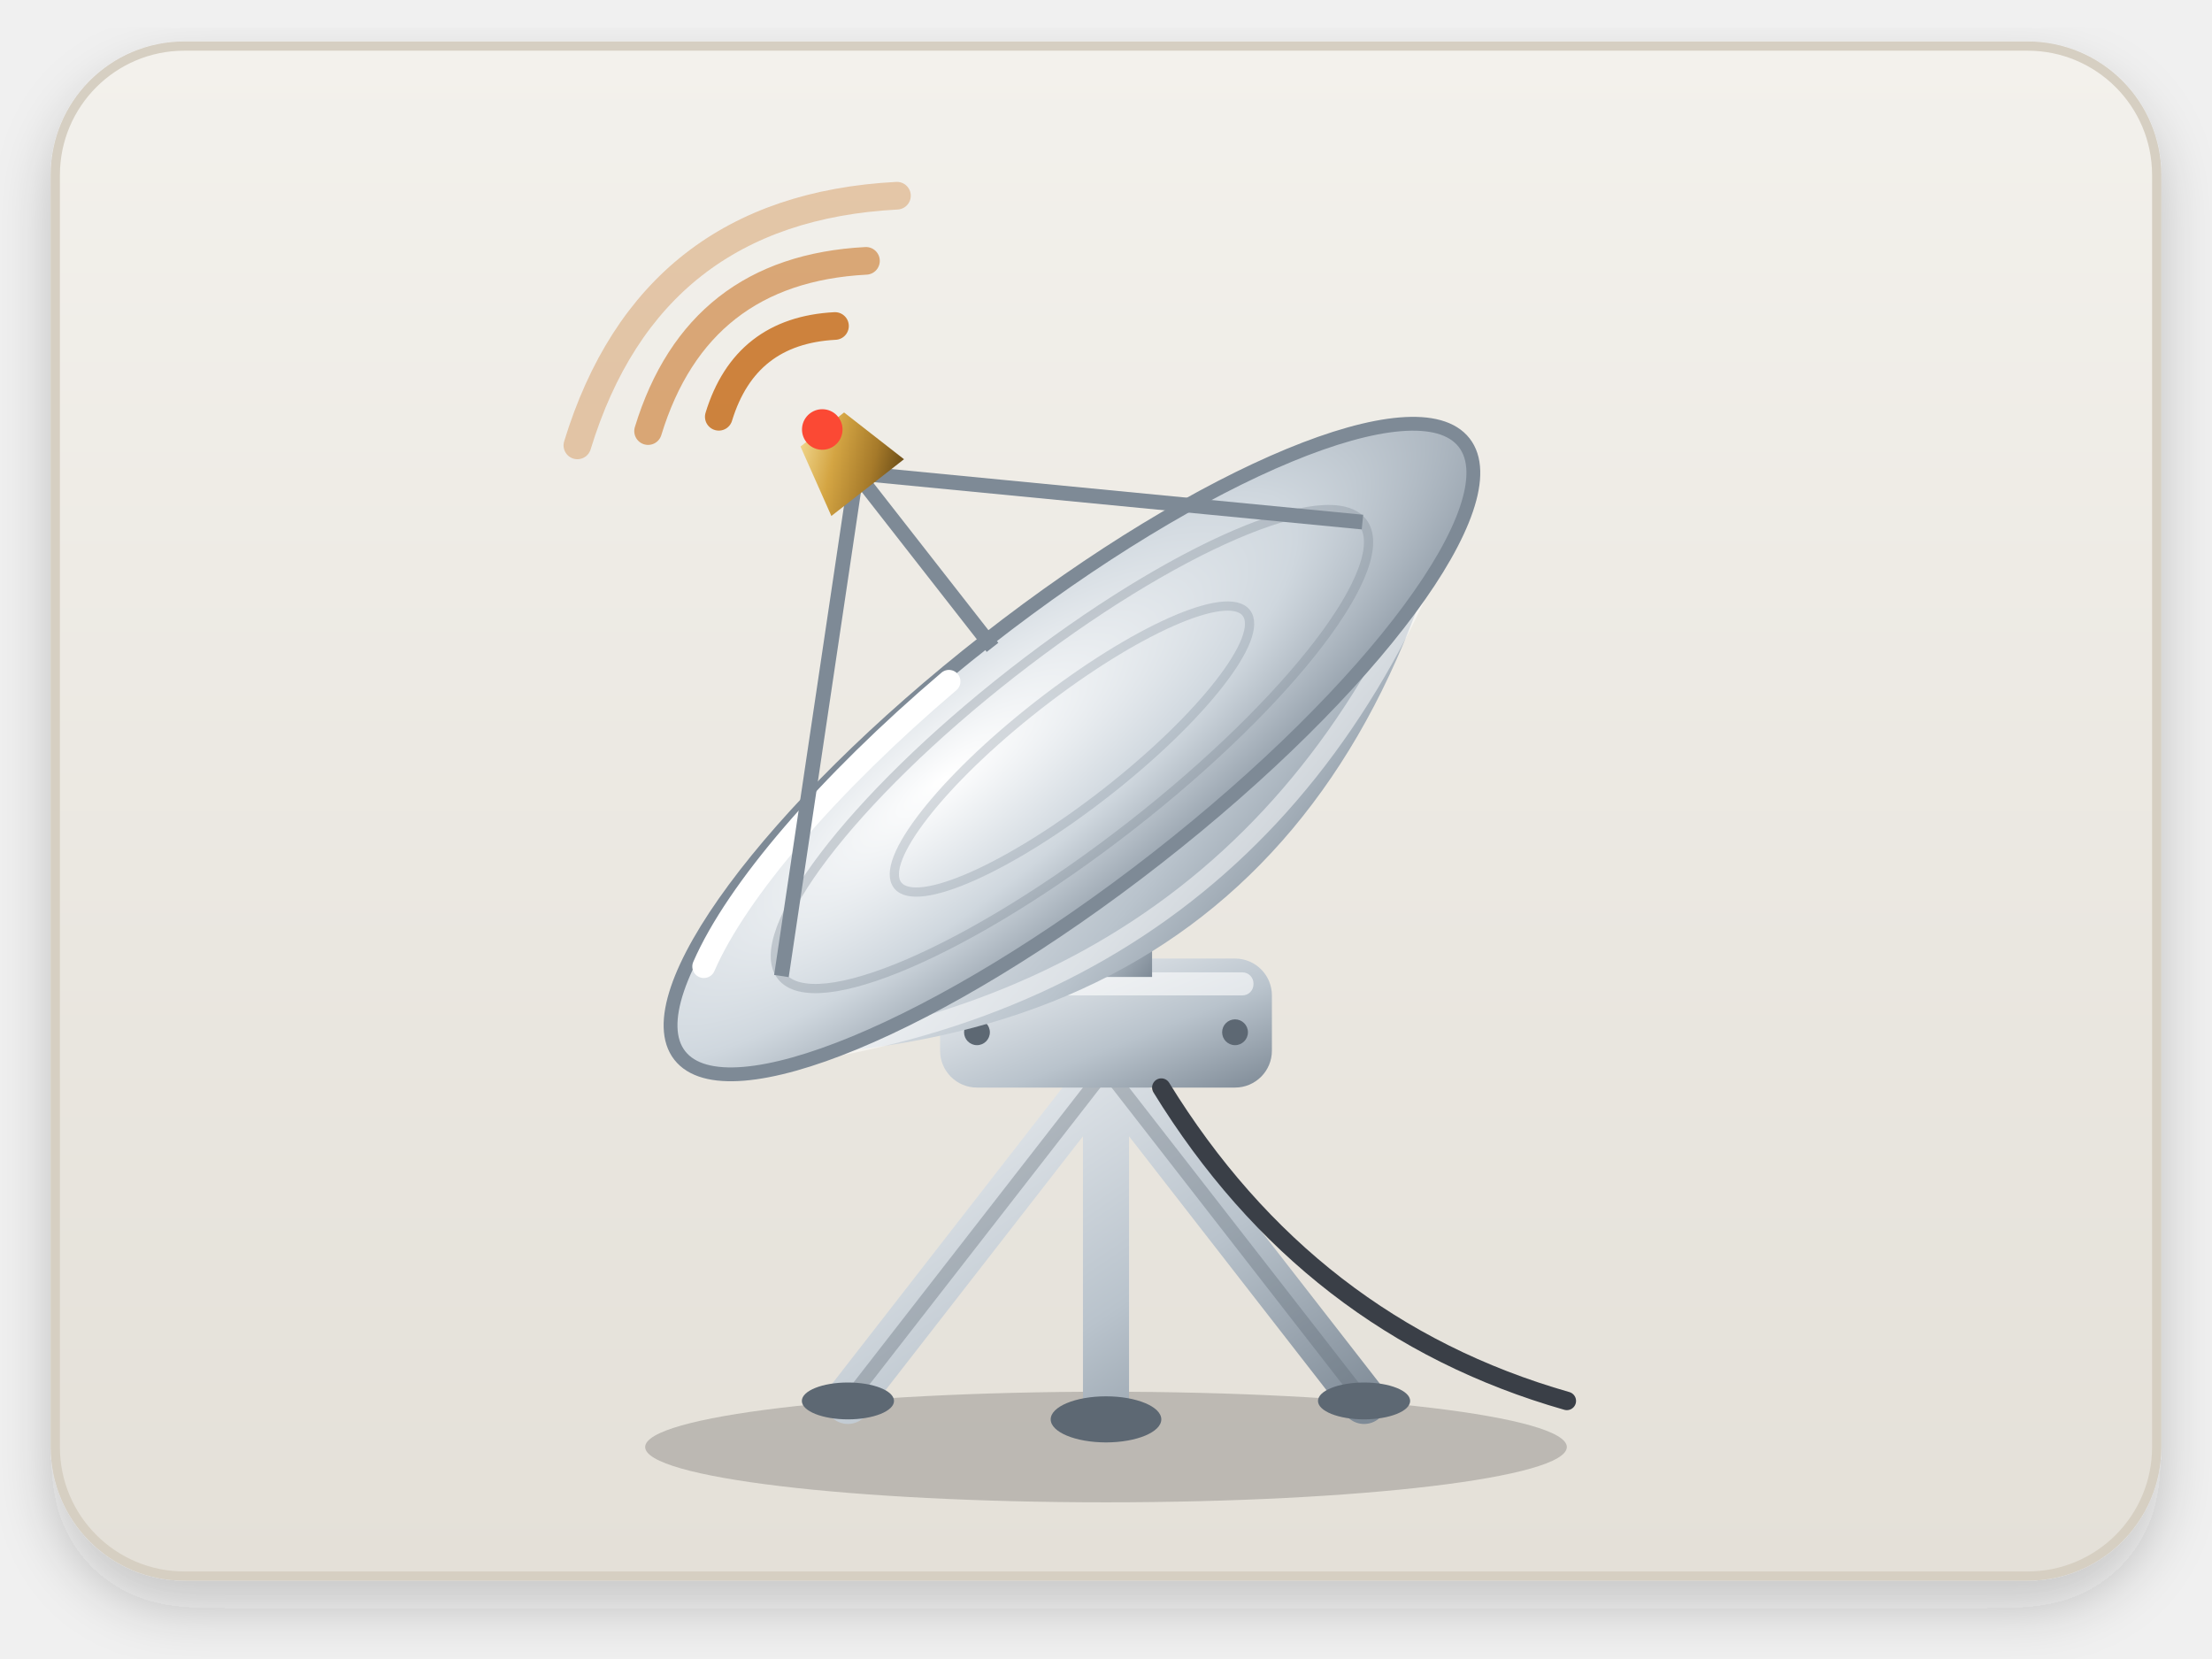
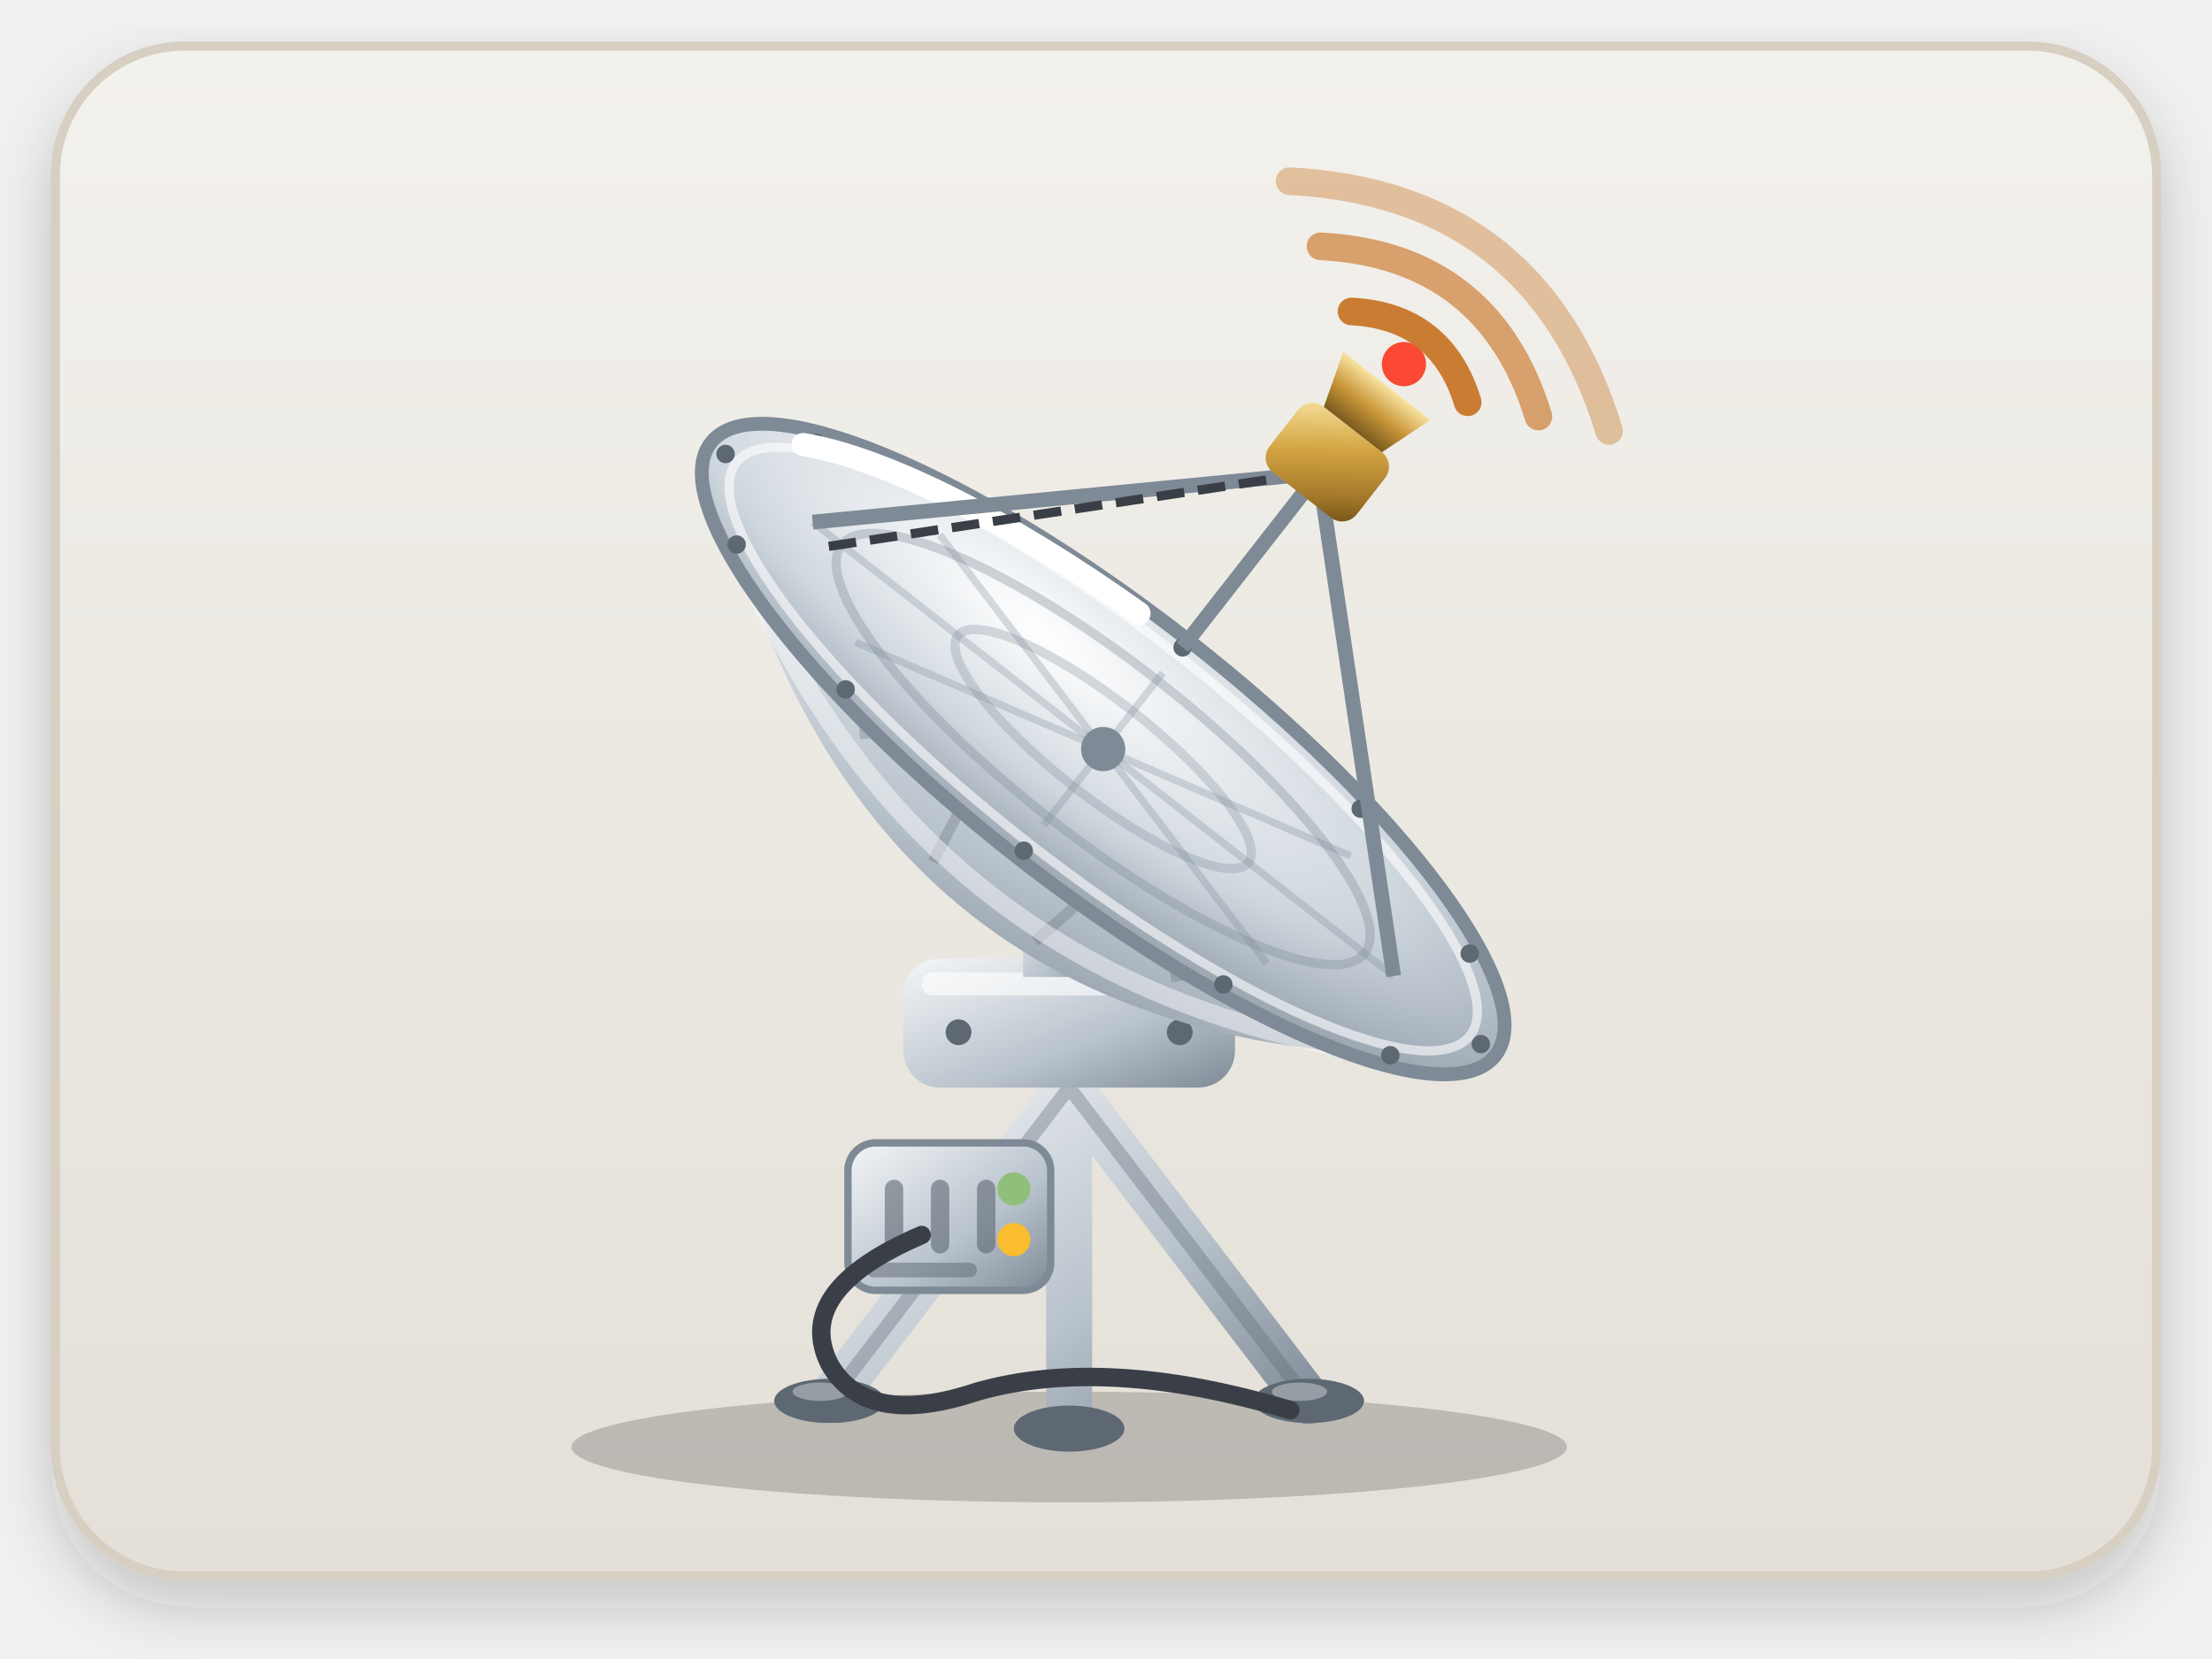
- <svg xmlns="http://www.w3.org/2000/svg" viewBox="0 0 240 180" width="240" height="180" role="img" aria-label="frame: a satellite dish on a tripod, sending signal waves">
+ <svg xmlns="http://www.w3.org/2000/svg" viewBox="0 0 240 180" width="240" height="180" role="img" aria-label="frame: a satellite dish on a tripod, turned up and right, sending signal waves">
  <defs>
    <linearGradient id="frame-dish-light-brass" x1="0" y1="0" x2="1" y2="1">
      <stop offset="0" stop-color="#f8e3a0" />
      <stop offset=".4" stop-color="#d4a543" />
      <stop offset=".75" stop-color="#a67a2a" />
      <stop offset="1" stop-color="#6e4f18" />
    </linearGradient>
    <linearGradient id="frame-dish-light-brassv" x1="0" y1="0" x2="0" y2="1">
      <stop offset="0" stop-color="#f8e3a0" />
      <stop offset=".5" stop-color="#c9973a" />
      <stop offset="1" stop-color="#7a5a1e" />
    </linearGradient>
    <linearGradient id="frame-dish-light-steel" x1="0" y1="0" x2="1" y2="1">
      <stop offset="0" stop-color="#f4f6f8" />
      <stop offset=".6" stop-color="#b9c3cc" />
      <stop offset="1" stop-color="#7e8a96" />
    </linearGradient>
    <radialGradient id="frame-dish-light-dish" cx=".38" cy=".3" r=".8">
      <stop offset="0" stop-color="#ffffff" />
      <stop offset=".55" stop-color="#cfd7de" />
      <stop offset="1" stop-color="#8b97a3" />
    </radialGradient>
    <linearGradient id="frame-dish-light-glass" x1="0" y1="0" x2="1" y2="0">
      <stop offset="0" stop-color="#ffffff" stop-opacity="0.55" />
      <stop offset=".35" stop-color="#bfe3f0" stop-opacity="0.16" />
      <stop offset="1" stop-color="#7fb4d6" stop-opacity="0.35" />
    </linearGradient>
    <radialGradient id="frame-dish-light-warm" cx=".5" cy=".5" r=".5">
      <stop offset="0" stop-color="#ffcf6a" stop-opacity="0.35" />
      <stop offset="1" stop-color="#ffcf6a" stop-opacity="0" />
    </radialGradient>
    <radialGradient id="frame-dish-light-fly" cx=".5" cy=".5" r=".5">
      <stop offset="0" stop-color="#ffe7a3" stop-opacity=".95" />
      <stop offset=".35" stop-color="#ffd58a" stop-opacity=".45" />
      <stop offset="1" stop-color="#ffd58a" stop-opacity="0" />
    </radialGradient>
    <radialGradient id="frame-dish-light-flame" cx=".5" cy=".7" r=".6">
      <stop offset="0" stop-color="#fffbe6" />
      <stop offset=".4" stop-color="#ffd24a" />
      <stop offset="1" stop-color="#ff7a1a" />
    </radialGradient>
    <radialGradient id="frame-dish-light-magic" cx=".5" cy=".5" r=".5">
      <stop offset="0" stop-color="#8f78d6" stop-opacity="0.35" />
      <stop offset="1" stop-color="#cbb8ff" stop-opacity="0" />
    </radialGradient>
-     <linearGradient id="frame-dish-light-candle" x1="0" y1="0" x2="1" y2="0">
-       <stop offset="0" stop-color="#fffaf0" />
-       <stop offset=".6" stop-color="#f1e4c8" />
-       <stop offset="1" stop-color="#cdb98f" />
-     </linearGradient>
    <linearGradient id="frame-dish-light-paper" x1="0" y1="0" x2="0" y2="1">
      <stop offset="0" stop-color="#f3f1ec" />
      <stop offset="1" stop-color="#e4e0d8" />
    </linearGradient>
    <filter id="frame-dish-light-sh" x="-10%" y="-10%" width="120%" height="130%">
      <feDropShadow dx="0" dy="3" stdDeviation="3" flood-color="#2b2622" flood-opacity=".2" />
    </filter>
  </defs>
  <rect x="6" y="5" width="228" height="166" rx="14" fill="url(#frame-dish-light-paper)" stroke="#d6cfc2" filter="url(#frame-dish-light-sh)" />
-   <ellipse cx="120" cy="157" rx="50" ry="6" fill="#000" opacity=".18" />
-   <path d="M120 116L92 152M120 116L148 152M120 116v38" stroke="url(#frame-dish-light-steel)" stroke-width="5" stroke-linecap="round" />
-   <path d="M120 116L92 152M120 116L148 152" stroke="#5d6873" stroke-opacity=".35" stroke-width="1.5" />
-   <ellipse cx="120" cy="154" rx="6" ry="2.5" fill="#5d6873" />
-   <ellipse cx="92" cy="152" rx="5" ry="2" fill="#5d6873" />
-   <ellipse cx="148" cy="152" rx="5" ry="2" fill="#5d6873" />
-   <rect x="102" y="104" width="36" height="14" rx="4" fill="url(#frame-dish-light-steel)" />
-   <circle cx="106" cy="112" r="1.4" fill="#5d6873" />
-   <circle cx="134" cy="112" r="1.4" fill="#5d6873" />
-   <rect x="104" y="105.5" width="32" height="2.5" rx="1.2" fill="#fff" opacity=".6" />
-   <rect x="115" y="92" width="10" height="14" fill="url(#frame-dish-light-steel)" />
-   <circle cx="120" cy="94" r="8" fill="url(#frame-dish-light-brass)" />
-   <circle cx="120" cy="94" r="3" fill="#6e4f18" />
-   <g transform="translate(120 86) rotate(-38)">
+   <ellipse cx="116" cy="157" rx="54" ry="6" fill="#000" opacity=".18" />
+   <path d="M116 118L90 152M116 118L142 152M116 118v36" stroke="url(#frame-dish-light-steel)" stroke-width="5" stroke-linecap="round" />
+   <path d="M100 139h32" stroke="url(#frame-dish-light-steel)" stroke-width="2.5" stroke-linecap="round" />
+   <path d="M116 118L90 152M116 118L142 152" stroke="#5d6873" stroke-opacity=".35" stroke-width="1.5" />
+   <ellipse cx="116" cy="155" rx="6" ry="2.5" fill="#5d6873" />
+   <ellipse cx="90" cy="152" rx="6" ry="2.4" fill="#5d6873" />
+   <ellipse cx="142" cy="152" rx="6" ry="2.4" fill="#5d6873" />
+   <ellipse cx="89" cy="151" rx="3" ry="1" fill="#fff" opacity=".35" />
+   <ellipse cx="141" cy="151" rx="3" ry="1" fill="#fff" opacity=".35" />
+   <rect x="92" y="124" width="22" height="16" rx="3" fill="url(#frame-dish-light-steel)" stroke="#7e8a96" stroke-width=".8" />
+   <rect x="96" y="128" width="2" height="8" rx="1" fill="#5d6873" opacity=".6" />
+   <rect x="101" y="128" width="2" height="8" rx="1" fill="#5d6873" opacity=".6" />
+   <rect x="106" y="128" width="2" height="8" rx="1" fill="#5d6873" opacity=".6" />
+   <circle cx="110" cy="129" r="1.8" fill="#8ec07c" />
+   <circle cx="110" cy="134.5" r="1.8" fill="#fabd2f" />
+   <rect x="94" y="137" width="12" height="1.6" rx=".8" fill="#5d6873" opacity=".5" />
+   <rect x="98" y="104" width="36" height="14" rx="4" fill="url(#frame-dish-light-steel)" />
+   <circle cx="104" cy="112" r="1.4" fill="#5d6873" />
+   <circle cx="128" cy="112" r="1.4" fill="#5d6873" />
+   <rect x="100" y="105.5" width="32" height="2.5" rx="1.2" fill="#fff" opacity=".6" />
+   <rect x="111" y="92" width="10" height="14" fill="url(#frame-dish-light-steel)" />
+   <g transform="translate(116 86) rotate(38)">
    <path d="M-54 -6Q0 40 54 -6z" fill="url(#frame-dish-light-steel)" />
-     <path d="M-50 -2Q0 30 50 -2" stroke="#fff" stroke-opacity=".5" stroke-width="2" fill="none" />
+     <path d="M-30 -4q4.5 8.0 9.0 13.0" stroke="#5d6873" stroke-opacity=".3" stroke-width="1.2" fill="none" />
+     <path d="M-10 -4q1.5 12.0 3.0 19.0" stroke="#5d6873" stroke-opacity=".3" stroke-width="1.2" fill="none" />
+     <path d="M10 -4q-1.5 12.0 -3.0 19.0" stroke="#5d6873" stroke-opacity=".3" stroke-width="1.2" fill="none" />
+     <path d="M30 -4q-4.5 8.0 -9.0 13.0" stroke="#5d6873" stroke-opacity=".3" stroke-width="1.2" fill="none" />
+     <path d="M-50 -2Q0 30 50 -2" stroke="#fff" stroke-opacity=".45" stroke-width="2" fill="none" />
    <ellipse cx="0" cy="-6" rx="54" ry="15" fill="url(#frame-dish-light-dish)" stroke="#7e8a96" stroke-width="1.5" />
-     <ellipse cx="0" cy="-6" rx="40" ry="10.5" fill="none" stroke="#7e8a96" stroke-opacity=".35" />
-     <ellipse cx="0" cy="-6" rx="24" ry="6" fill="none" stroke="#7e8a96" stroke-opacity=".3" />
+     <ellipse cx="0" cy="-6" rx="50.5" ry="13" fill="none" stroke="#fff" stroke-opacity=".6" />
+     <ellipse cx="0" cy="-6" rx="36" ry="9.5" fill="none" stroke="#7e8a96" stroke-opacity=".35" />
+     <ellipse cx="0" cy="-6" rx="20" ry="5.2" fill="none" stroke="#7e8a96" stroke-opacity=".3" />
+     <line x1="0" y1="-6" x2="40.0" y2="-6.0" stroke="#7e8a96" stroke-opacity=".3" stroke-width=".8" />
+     <line x1="0" y1="-6" x2="28.3" y2="1.4" stroke="#7e8a96" stroke-opacity=".3" stroke-width=".8" />
+     <line x1="0" y1="-6" x2="0.0" y2="4.5" stroke="#7e8a96" stroke-opacity=".3" stroke-width=".8" />
+     <line x1="0" y1="-6" x2="-28.3" y2="1.4" stroke="#7e8a96" stroke-opacity=".3" stroke-width=".8" />
+     <line x1="0" y1="-6" x2="-40.0" y2="-6.0" stroke="#7e8a96" stroke-opacity=".3" stroke-width=".8" />
+     <line x1="0" y1="-6" x2="-28.3" y2="-13.4" stroke="#7e8a96" stroke-opacity=".3" stroke-width=".8" />
+     <line x1="0" y1="-6" x2="-0.0" y2="-16.5" stroke="#7e8a96" stroke-opacity=".3" stroke-width=".8" />
+     <line x1="0" y1="-6" x2="28.3" y2="-13.4" stroke="#7e8a96" stroke-opacity=".3" stroke-width=".8" />
+     <circle cx="52.0" cy="-6.0" r="1" fill="#5d6873" />
+     <circle cx="45.0" cy="1.0" r="1" fill="#5d6873" />
+     <circle cx="26.0" cy="6.1" r="1" fill="#5d6873" />
+     <circle cx="0.0" cy="8.0" r="1" fill="#5d6873" />
+     <circle cx="-26.0" cy="6.1" r="1" fill="#5d6873" />
+     <circle cx="-45.0" cy="1.0" r="1" fill="#5d6873" />
+     <circle cx="-52.0" cy="-6.0" r="1" fill="#5d6873" />
+     <circle cx="-45.0" cy="-13.0" r="1" fill="#5d6873" />
+     <circle cx="-26.0" cy="-18.1" r="1" fill="#5d6873" />
+     <circle cx="-0.0" cy="-20.0" r="1" fill="#5d6873" />
+     <circle cx="26.0" cy="-18.1" r="1" fill="#5d6873" />
+     <circle cx="45.0" cy="-13.0" r="1" fill="#5d6873" />
+     <circle cx="0" cy="-6" r="2.4" fill="#7e8a96" />
    <path d="M-46 -12a54 15 0 0 1 40 -8" stroke="#fff" stroke-width="2.5" stroke-linecap="round" fill="none" />
    <line x1="-40" y1="-6" x2="0" y2="-44" stroke="#7e8a96" stroke-width="1.6" />
    <line x1="40" y1="-6" x2="0" y2="-44" stroke="#7e8a96" stroke-width="1.6" />
    <line x1="0" y1="-20" x2="0" y2="-44" stroke="#7e8a96" stroke-width="1.6" />
-     <path d="M-5 -42h10l-2 -8h-6z" fill="url(#frame-dish-light-brass)" />
-     <circle cx="0" cy="-50" r="2.2" fill="#fb4934" />
-     <path d="M-8 -58.0q8 -5.6 16 0" stroke="#c9772a" stroke-width="3" stroke-linecap="round" fill="none" opacity="0.9" />
-     <path d="M-15 -61.5q15 -10.5 30 0" stroke="#c9772a" stroke-width="3" stroke-linecap="round" fill="none" opacity="0.6" />
-     <path d="M-22 -65.0q22 -15.4 44 0" stroke="#c9772a" stroke-width="3" stroke-linecap="round" fill="none" opacity="0.35" />
+     <path d="M-37 -5L-3 -41" stroke="#3a3f47" stroke-width="1" stroke-dasharray="3 1.5" />
+     <rect x="-6" y="-50" width="12" height="9" rx="2" fill="url(#frame-dish-light-brass)" />
+     <path d="M-4 -50l-2 -6h12l-2 6z" fill="url(#frame-dish-light-brassv)" />
+     <circle cx="0" cy="-59" r="2.4" fill="#fb4934" />
+     <path d="M-8 -60.0q8 -5.6 16 0" stroke="#c9772a" stroke-width="3" stroke-linecap="round" fill="none" opacity="0.95" />
+     <path d="M-15 -63.5q15 -10.5 30 0" stroke="#c9772a" stroke-width="3" stroke-linecap="round" fill="none" opacity="0.65" />
+     <path d="M-22 -67.0q22 -15.4 44 0" stroke="#c9772a" stroke-width="3" stroke-linecap="round" fill="none" opacity="0.4" />
  </g>
-   <path d="M126 118q16 26 44 34" stroke="#3a3f47" stroke-width="2" fill="none" stroke-linecap="round" />
+   <path d="M100 134q-14 6-10 14q4 7 16 3q14-4 34 2" stroke="#3a3f47" stroke-width="2" fill="none" stroke-linecap="round" />
</svg>
